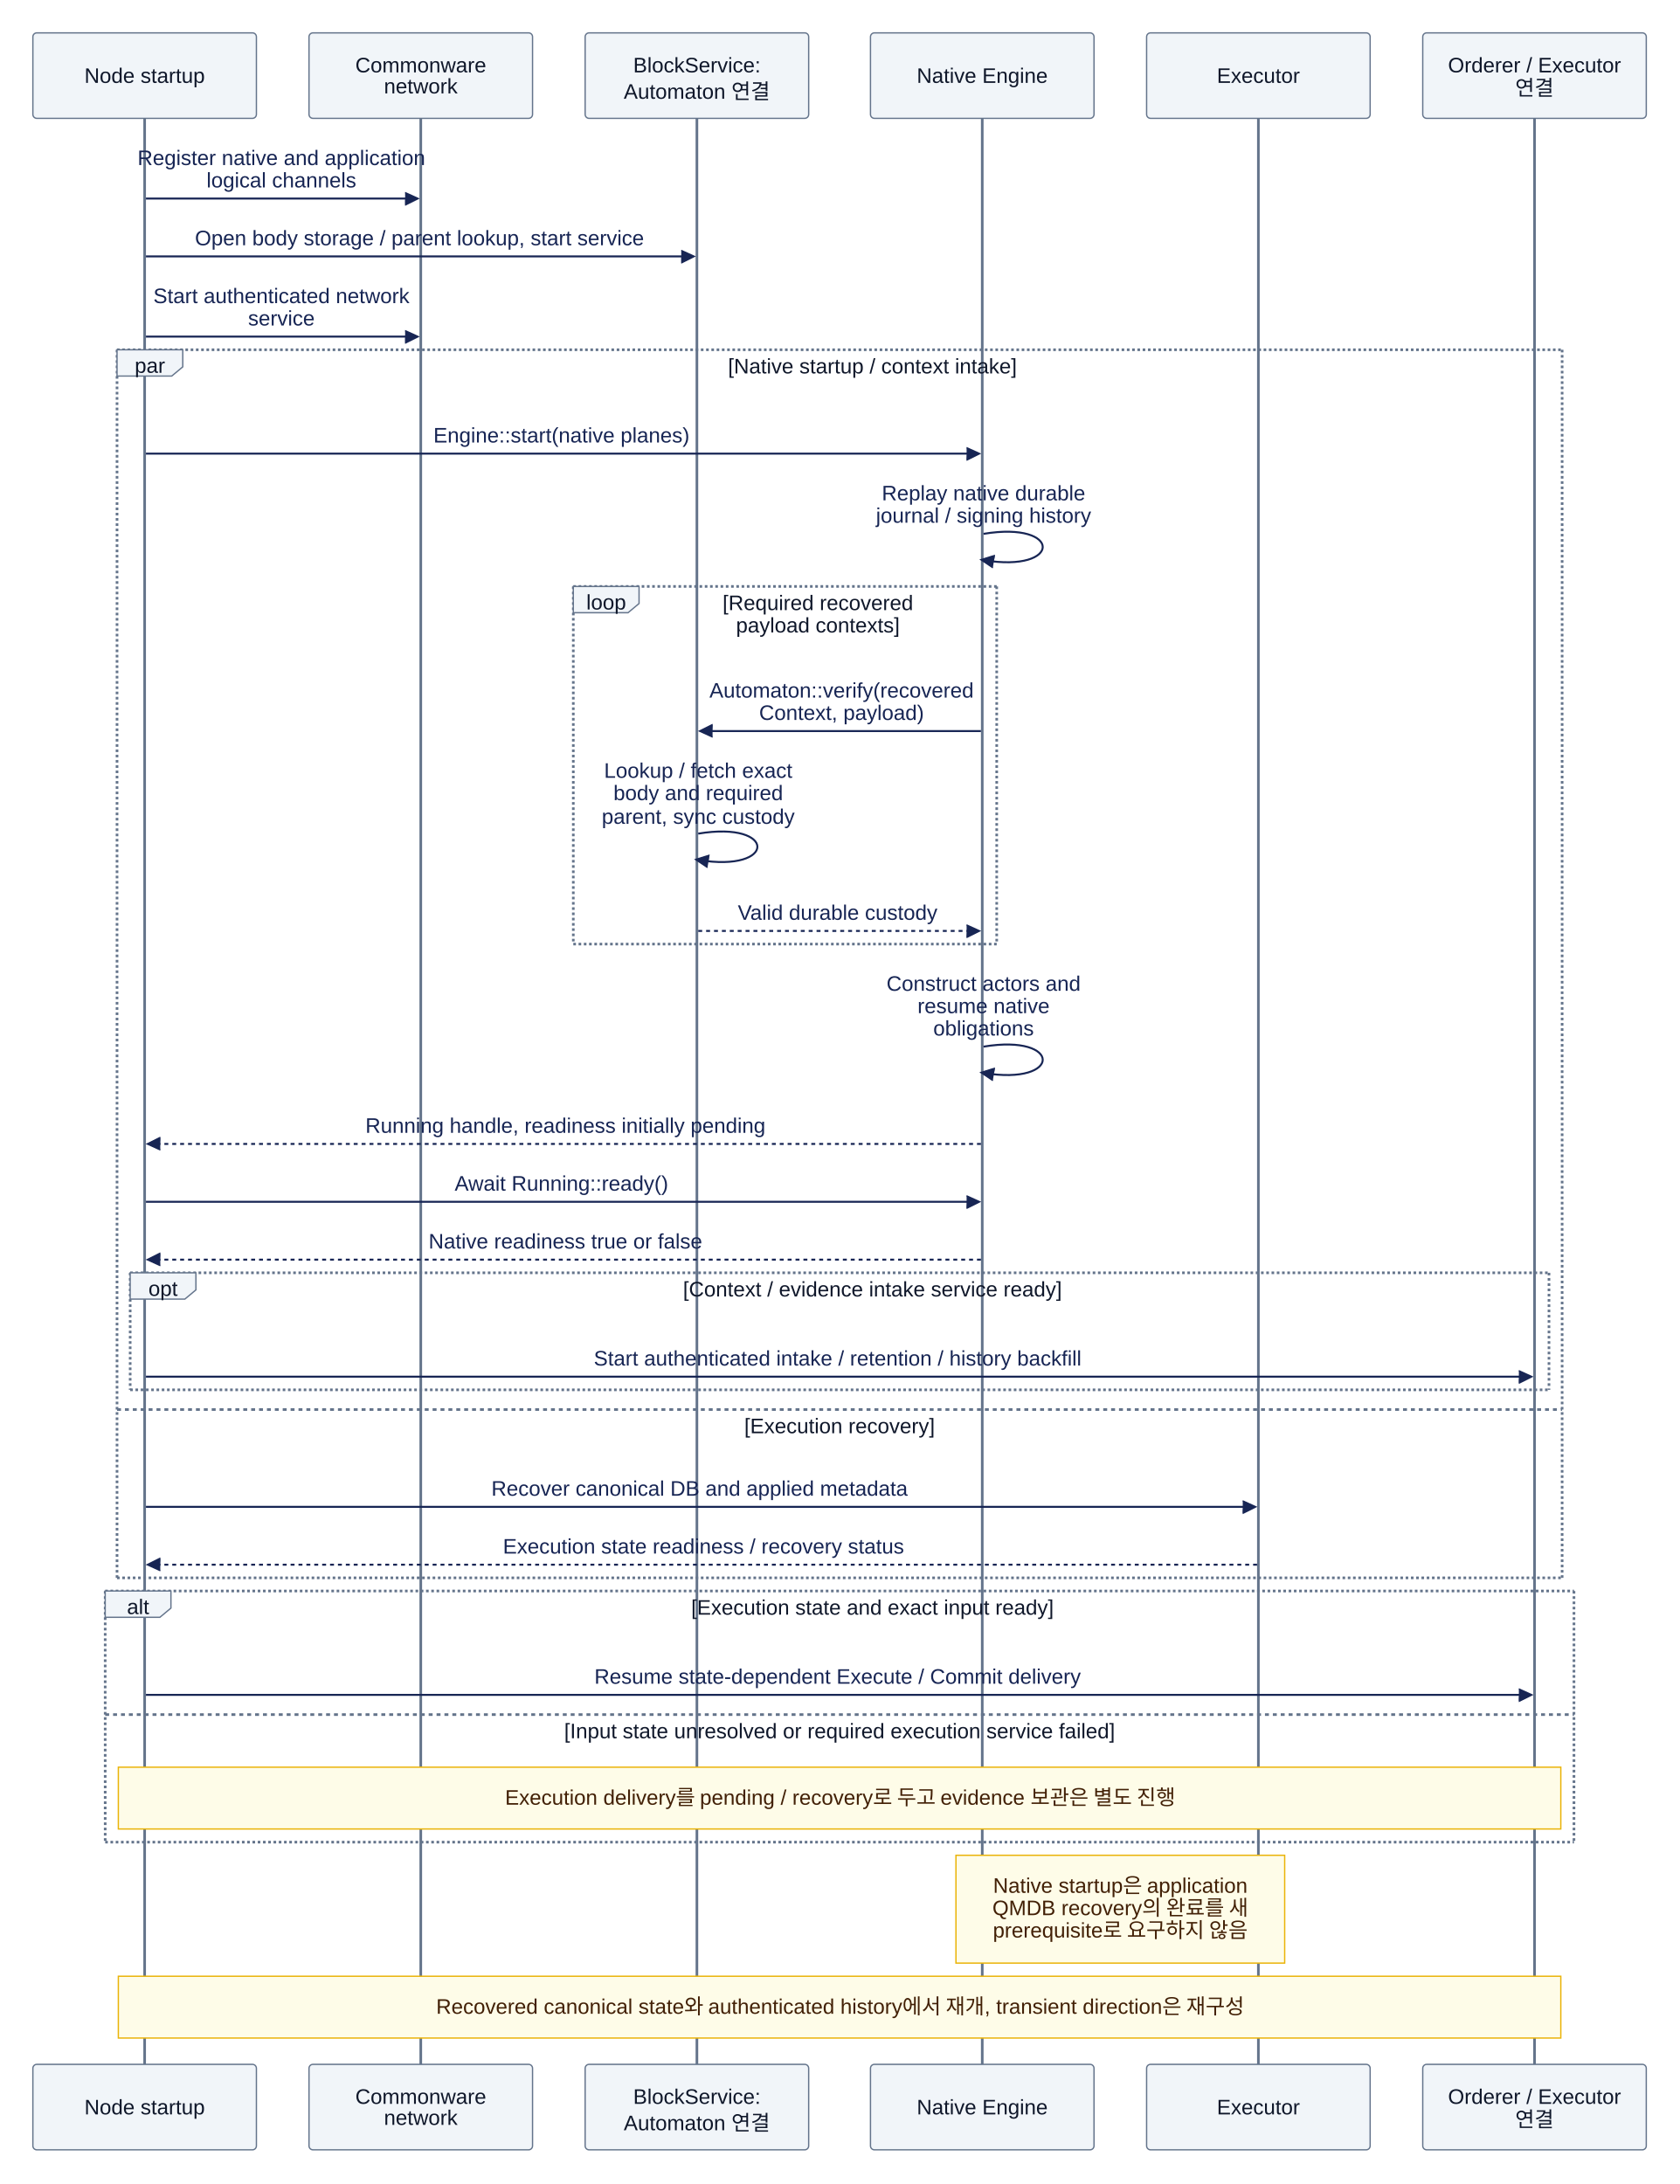
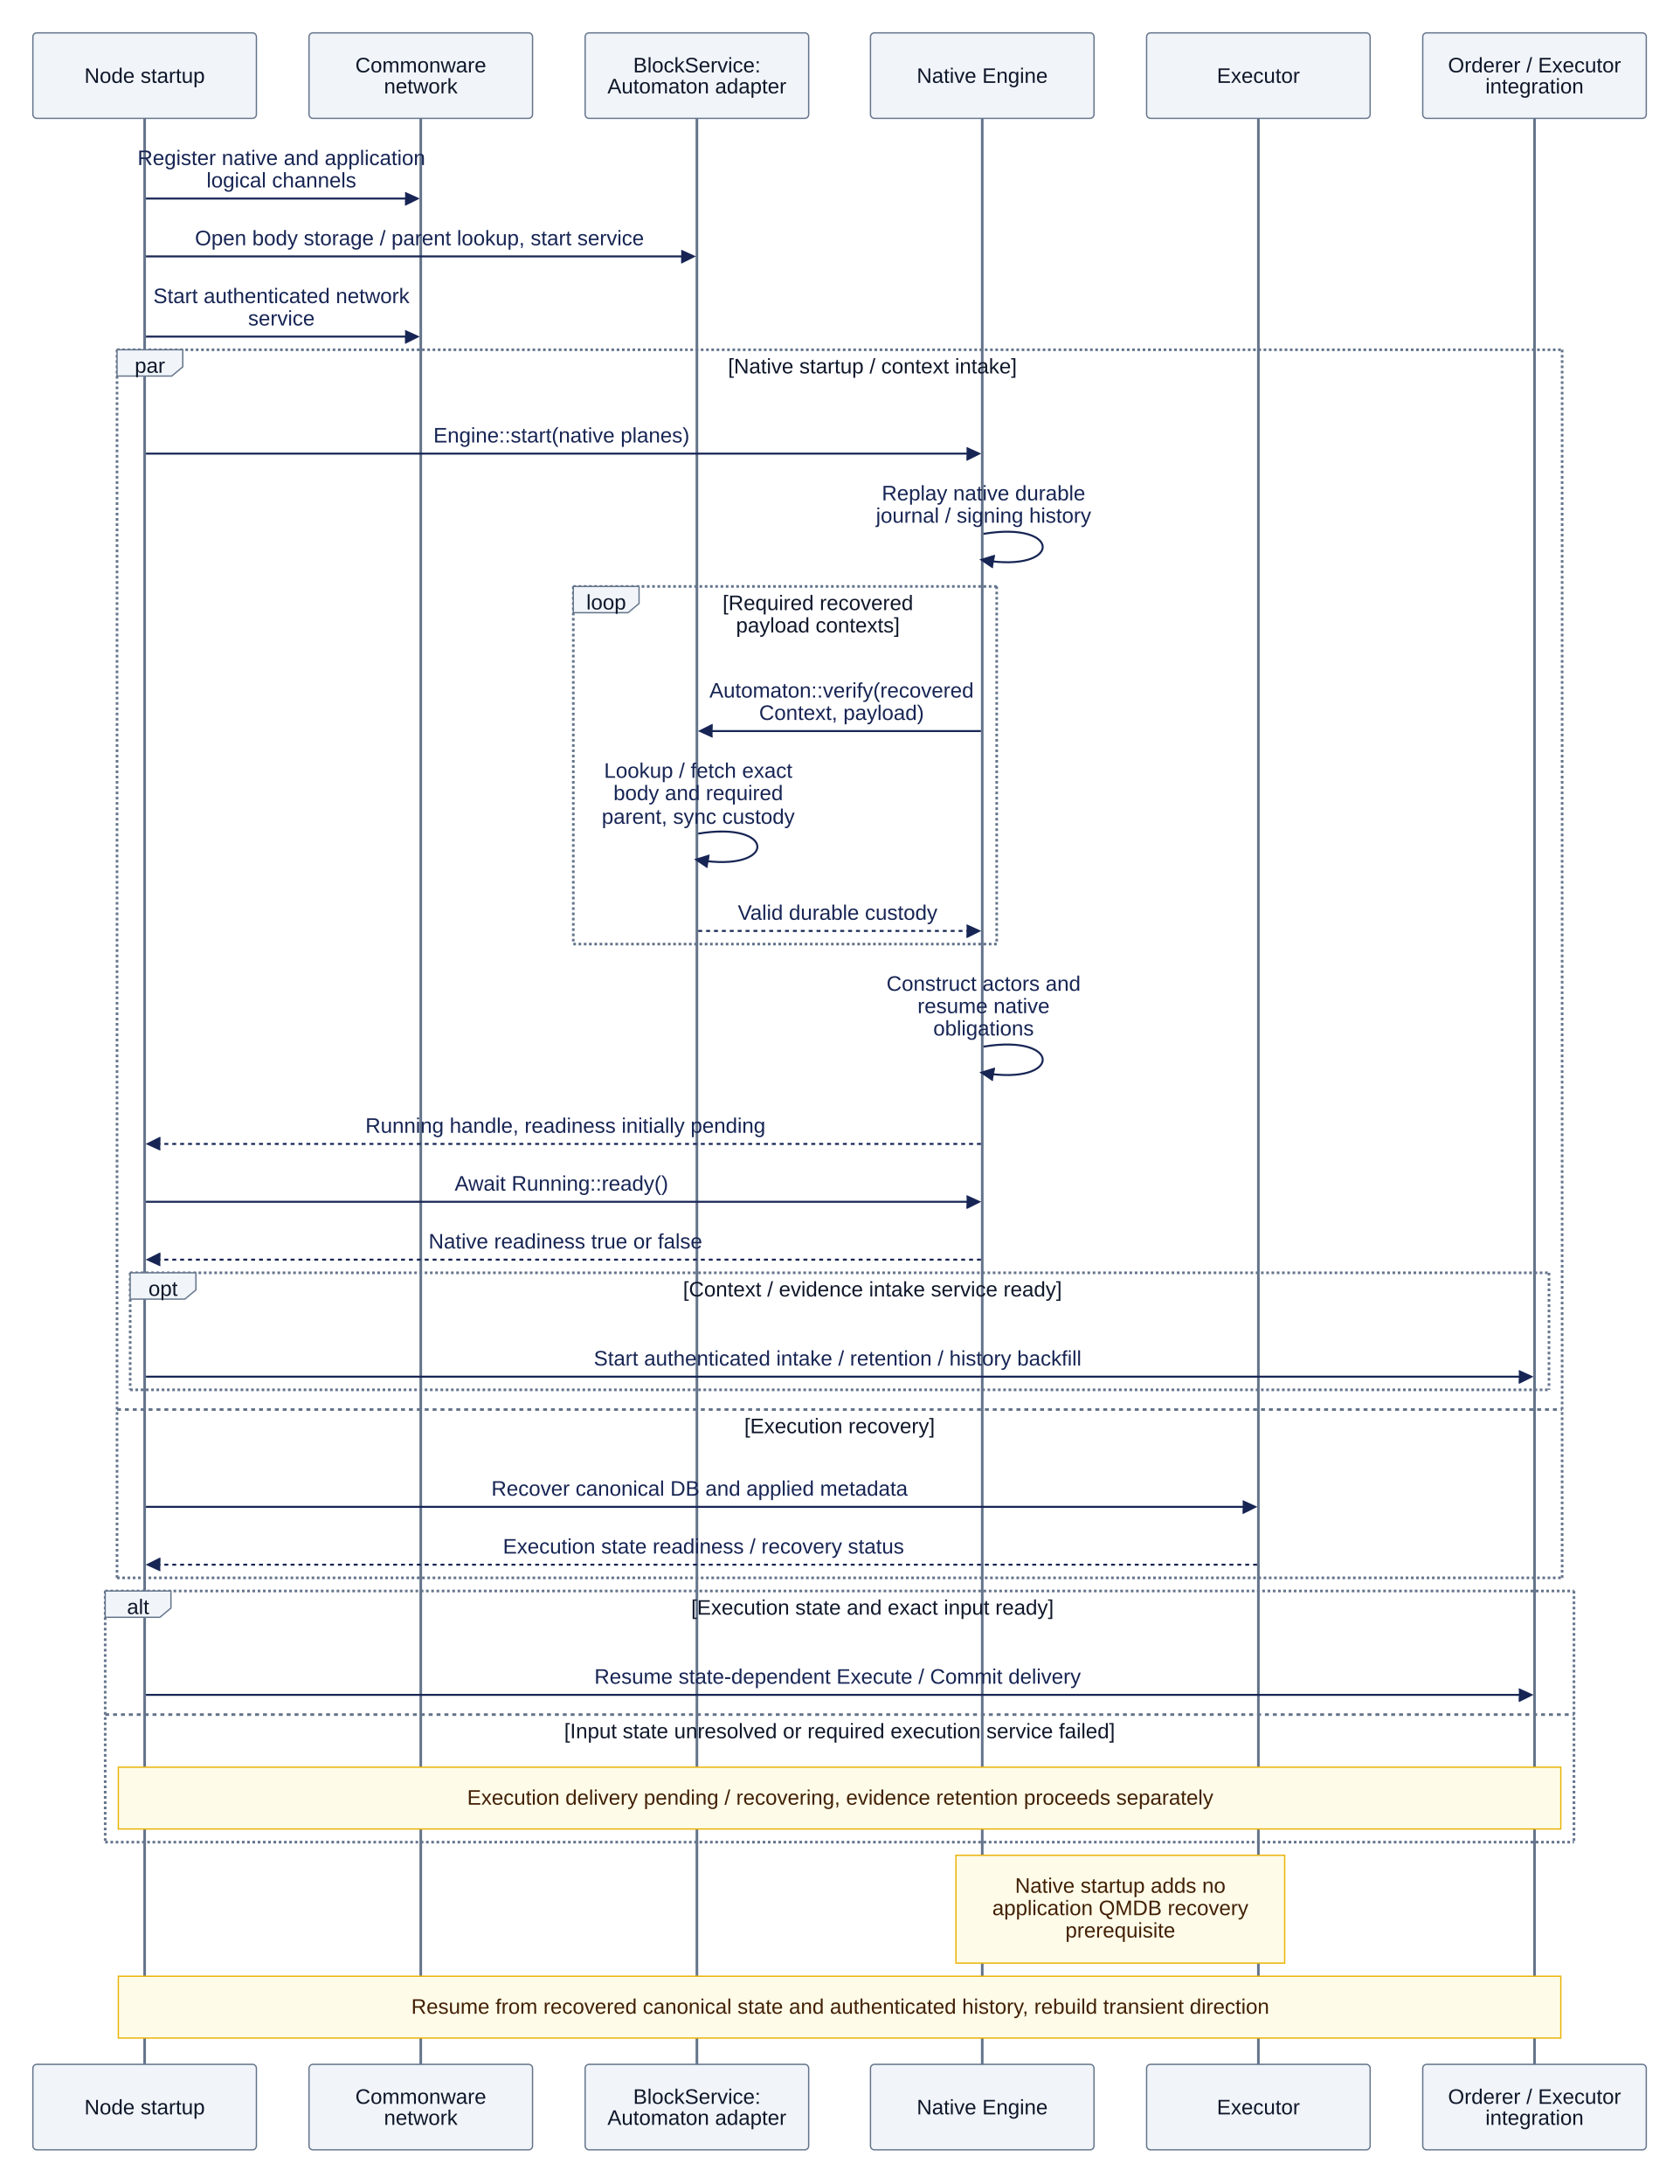
<svg xmlns="http://www.w3.org/2000/svg" id="diagram-13" width="1277" height="1661" viewBox="-25 -25 1277 1661" role="graphics-document document" aria-roledescription="sequence">
  <g>
    <rect x="1057" y="1545" fill="#eaeaea" stroke="#666" width="170" height="65" name="B" rx="3" ry="3" class="actor actor-bottom" />
    <text x="1142" y="1577.5" dominant-baseline="central" alignment-baseline="central" class="actor actor-box" style="text-anchor: middle; font-size: 16px; font-weight: 400; font-family: Arial, &quot;Apple SD Gothic Neo&quot;, sans-serif;">
      <tspan x="1142" dy="-8">Orderer / Executor</tspan>
    </text>
    <text x="1142" y="1577.5" dominant-baseline="central" alignment-baseline="central" class="actor actor-box" style="text-anchor: middle; font-size: 16px; font-weight: 400; font-family: Arial, &quot;Apple SD Gothic Neo&quot;, sans-serif;">
-       <tspan x="1142" dy="8">연결</tspan>
+       <tspan x="1142" dy="8">integration</tspan>
    </text>
  </g>
  <g>
    <rect x="847" y="1545" fill="#eaeaea" stroke="#666" width="170" height="65" name="E" rx="3" ry="3" class="actor actor-bottom" />
    <text x="932" y="1577.5" dominant-baseline="central" alignment-baseline="central" class="actor actor-box" style="text-anchor: middle; font-size: 16px; font-weight: 400; font-family: Arial, &quot;Apple SD Gothic Neo&quot;, sans-serif;">
      <tspan x="932" dy="0">Executor</tspan>
    </text>
  </g>
  <g>
    <rect x="637" y="1545" fill="#eaeaea" stroke="#666" width="170" height="65" name="N" rx="3" ry="3" class="actor actor-bottom" />
    <text x="722" y="1577.5" dominant-baseline="central" alignment-baseline="central" class="actor actor-box" style="text-anchor: middle; font-size: 16px; font-weight: 400; font-family: Arial, &quot;Apple SD Gothic Neo&quot;, sans-serif;">
      <tspan x="722" dy="0">Native Engine</tspan>
    </text>
  </g>
  <g>
    <rect x="420" y="1545" fill="#eaeaea" stroke="#666" width="170" height="65" name="A" rx="3" ry="3" class="actor actor-bottom" />
    <text x="505" y="1577.5" dominant-baseline="central" alignment-baseline="central" class="actor actor-box" style="text-anchor: middle; font-size: 16px; font-weight: 400; font-family: Arial, &quot;Apple SD Gothic Neo&quot;, sans-serif;">
      <tspan x="505" dy="-8">BlockService:</tspan>
    </text>
    <text x="505" y="1577.5" dominant-baseline="central" alignment-baseline="central" class="actor actor-box" style="text-anchor: middle; font-size: 16px; font-weight: 400; font-family: Arial, &quot;Apple SD Gothic Neo&quot;, sans-serif;">
-       <tspan x="505" dy="8">Automaton 연결</tspan>
+       <tspan x="505" dy="8">Automaton adapter</tspan>
    </text>
  </g>
  <g>
    <rect x="210" y="1545" fill="#eaeaea" stroke="#666" width="170" height="65" name="W" rx="3" ry="3" class="actor actor-bottom" />
    <text x="295" y="1577.5" dominant-baseline="central" alignment-baseline="central" class="actor actor-box" style="text-anchor: middle; font-size: 16px; font-weight: 400; font-family: Arial, &quot;Apple SD Gothic Neo&quot;, sans-serif;">
      <tspan x="295" dy="-8">Commonware</tspan>
    </text>
    <text x="295" y="1577.5" dominant-baseline="central" alignment-baseline="central" class="actor actor-box" style="text-anchor: middle; font-size: 16px; font-weight: 400; font-family: Arial, &quot;Apple SD Gothic Neo&quot;, sans-serif;">
      <tspan x="295" dy="8">network</tspan>
    </text>
  </g>
  <g>
    <rect x="0" y="1545" fill="#eaeaea" stroke="#666" width="170" height="65" name="S" rx="3" ry="3" class="actor actor-bottom" />
    <text x="85" y="1577.5" dominant-baseline="central" alignment-baseline="central" class="actor actor-box" style="text-anchor: middle; font-size: 16px; font-weight: 400; font-family: Arial, &quot;Apple SD Gothic Neo&quot;, sans-serif;">
      <tspan x="85" dy="0">Node startup</tspan>
    </text>
  </g>
  <g>
    <line id="actor57" x1="1142" y1="65" x2="1142" y2="1545" class="actor-line 200" stroke-width="0.5px" stroke="#999" name="B" />
    <g id="root-57">
      <rect x="1057" y="0" fill="#eaeaea" stroke="#666" width="170" height="65" name="B" rx="3" ry="3" class="actor actor-top" />
      <text x="1142" y="32.5" dominant-baseline="central" alignment-baseline="central" class="actor actor-box" style="text-anchor: middle; font-size: 16px; font-weight: 400; font-family: Arial, &quot;Apple SD Gothic Neo&quot;, sans-serif;">
        <tspan x="1142" dy="-8">Orderer / Executor</tspan>
      </text>
      <text x="1142" y="32.5" dominant-baseline="central" alignment-baseline="central" class="actor actor-box" style="text-anchor: middle; font-size: 16px; font-weight: 400; font-family: Arial, &quot;Apple SD Gothic Neo&quot;, sans-serif;">
-         <tspan x="1142" dy="8">연결</tspan>
+         <tspan x="1142" dy="8">integration</tspan>
      </text>
    </g>
  </g>
  <g>
    <line id="actor56" x1="932" y1="65" x2="932" y2="1545" class="actor-line 200" stroke-width="0.5px" stroke="#999" name="E" />
    <g id="root-56">
      <rect x="847" y="0" fill="#eaeaea" stroke="#666" width="170" height="65" name="E" rx="3" ry="3" class="actor actor-top" />
      <text x="932" y="32.5" dominant-baseline="central" alignment-baseline="central" class="actor actor-box" style="text-anchor: middle; font-size: 16px; font-weight: 400; font-family: Arial, &quot;Apple SD Gothic Neo&quot;, sans-serif;">
        <tspan x="932" dy="0">Executor</tspan>
      </text>
    </g>
  </g>
  <g>
    <line id="actor55" x1="722" y1="65" x2="722" y2="1545" class="actor-line 200" stroke-width="0.5px" stroke="#999" name="N" />
    <g id="root-55">
      <rect x="637" y="0" fill="#eaeaea" stroke="#666" width="170" height="65" name="N" rx="3" ry="3" class="actor actor-top" />
      <text x="722" y="32.5" dominant-baseline="central" alignment-baseline="central" class="actor actor-box" style="text-anchor: middle; font-size: 16px; font-weight: 400; font-family: Arial, &quot;Apple SD Gothic Neo&quot;, sans-serif;">
        <tspan x="722" dy="0">Native Engine</tspan>
      </text>
    </g>
  </g>
  <g>
    <line id="actor54" x1="505" y1="65" x2="505" y2="1545" class="actor-line 200" stroke-width="0.5px" stroke="#999" name="A" />
    <g id="root-54">
      <rect x="420" y="0" fill="#eaeaea" stroke="#666" width="170" height="65" name="A" rx="3" ry="3" class="actor actor-top" />
      <text x="505" y="32.5" dominant-baseline="central" alignment-baseline="central" class="actor actor-box" style="text-anchor: middle; font-size: 16px; font-weight: 400; font-family: Arial, &quot;Apple SD Gothic Neo&quot;, sans-serif;">
        <tspan x="505" dy="-8">BlockService:</tspan>
      </text>
      <text x="505" y="32.5" dominant-baseline="central" alignment-baseline="central" class="actor actor-box" style="text-anchor: middle; font-size: 16px; font-weight: 400; font-family: Arial, &quot;Apple SD Gothic Neo&quot;, sans-serif;">
-         <tspan x="505" dy="8">Automaton 연결</tspan>
+         <tspan x="505" dy="8">Automaton adapter</tspan>
      </text>
    </g>
  </g>
  <g>
    <line id="actor53" x1="295" y1="65" x2="295" y2="1545" class="actor-line 200" stroke-width="0.5px" stroke="#999" name="W" />
    <g id="root-53">
      <rect x="210" y="0" fill="#eaeaea" stroke="#666" width="170" height="65" name="W" rx="3" ry="3" class="actor actor-top" />
      <text x="295" y="32.5" dominant-baseline="central" alignment-baseline="central" class="actor actor-box" style="text-anchor: middle; font-size: 16px; font-weight: 400; font-family: Arial, &quot;Apple SD Gothic Neo&quot;, sans-serif;">
        <tspan x="295" dy="-8">Commonware</tspan>
      </text>
      <text x="295" y="32.5" dominant-baseline="central" alignment-baseline="central" class="actor actor-box" style="text-anchor: middle; font-size: 16px; font-weight: 400; font-family: Arial, &quot;Apple SD Gothic Neo&quot;, sans-serif;">
        <tspan x="295" dy="8">network</tspan>
      </text>
    </g>
  </g>
  <g>
    <line id="actor52" x1="85" y1="65" x2="85" y2="1545" class="actor-line 200" stroke-width="0.5px" stroke="#999" name="S" />
    <g id="root-52">
      <rect x="0" y="0" fill="#eaeaea" stroke="#666" width="170" height="65" name="S" rx="3" ry="3" class="actor actor-top" />
      <text x="85" y="32.5" dominant-baseline="central" alignment-baseline="central" class="actor actor-box" style="text-anchor: middle; font-size: 16px; font-weight: 400; font-family: Arial, &quot;Apple SD Gothic Neo&quot;, sans-serif;">
        <tspan x="85" dy="0">Node startup</tspan>
      </text>
    </g>
  </g>
  <style>#diagram-13{font-family:Arial,Apple SD Gothic Neo,sans-serif;font-size:16px;fill:#172554;}@keyframes edge-animation-frame{from{stroke-dashoffset:0;}}@keyframes dash{to{stroke-dashoffset:0;}}#diagram-13 .edge-animation-slow{stroke-dasharray:9,5!important;stroke-dashoffset:900;animation:dash 50s linear infinite;stroke-linecap:round;}#diagram-13 .edge-animation-fast{stroke-dasharray:9,5!important;stroke-dashoffset:900;animation:dash 20s linear infinite;stroke-linecap:round;}#diagram-13 .error-icon{fill:hsl(45.882, 100%, 100%);}#diagram-13 .error-text{fill:#000000;stroke:#000000;}#diagram-13 .edge-thickness-normal{stroke-width:1px;}#diagram-13 .edge-thickness-thick{stroke-width:3.5px;}#diagram-13 .edge-pattern-solid{stroke-dasharray:0;}#diagram-13 .edge-thickness-invisible{stroke-width:0;fill:none;}#diagram-13 .edge-pattern-dashed{stroke-dasharray:3;}#diagram-13 .edge-pattern-dotted{stroke-dasharray:2;}#diagram-13 .marker{fill:#475569;stroke:#475569;}#diagram-13 .marker.cross{stroke:#475569;}#diagram-13 svg{font-family:Arial,Apple SD Gothic Neo,sans-serif;font-size:16px;}#diagram-13 p{margin:0;}#diagram-13 .actor{stroke:#64748b;fill:#f1f5f9;}#diagram-13 text.actor&gt;tspan{fill:#0f172a;stroke:none;}#diagram-13 .actor-line{stroke:#64748b;}#diagram-13 .innerArc{stroke-width:1.5;stroke-dasharray:none;}#diagram-13 .messageLine0{stroke-width:1.5;stroke-dasharray:none;stroke:#172554;}#diagram-13 .messageLine1{stroke-width:1.5;stroke-dasharray:2,2;stroke:#172554;}#diagram-13 #arrowhead path{fill:#172554;stroke:#172554;}#diagram-13 .sequenceNumber{fill:#b8aa96;}#diagram-13 #sequencenumber{fill:#172554;}#diagram-13 #crosshead path{fill:#172554;stroke:#172554;}#diagram-13 .messageText{fill:#172554;stroke:none;}#diagram-13 .labelBox{stroke:#64748b;fill:#f1f5f9;}#diagram-13 .labelText,#diagram-13 .labelText&gt;tspan{fill:#0f172a;stroke:none;}#diagram-13 .loopText,#diagram-13 .loopText&gt;tspan{fill:#0f172a;stroke:none;}#diagram-13 .loopLine{stroke-width:2px;stroke-dasharray:2,2;stroke:#64748b;fill:#64748b;}#diagram-13 .note{stroke:#eab308;fill:#fefce8;}#diagram-13 .noteText,#diagram-13 .noteText&gt;tspan{fill:#422006;stroke:none;}#diagram-13 .activation0{fill:hsl(105.882, 100%, 96.667%);stroke:hsl(105.882, 100%, 86.667%);}#diagram-13 .activation1{fill:hsl(105.882, 100%, 96.667%);stroke:hsl(105.882, 100%, 86.667%);}#diagram-13 .activation2{fill:hsl(105.882, 100%, 96.667%);stroke:hsl(105.882, 100%, 86.667%);}#diagram-13 .actorPopupMenu{position:absolute;}#diagram-13 .actorPopupMenuPanel{position:absolute;fill:#f1f5f9;box-shadow:0px 8px 16px 0px rgba(0,0,0,0.2);filter:drop-shadow(3px 5px 2px rgb(0 0 0 / 0.4));}#diagram-13 .actor-man line{stroke:#64748b;fill:#f1f5f9;}#diagram-13 .actor-man circle,#diagram-13 line{stroke:#64748b;fill:#f1f5f9;stroke-width:2px;}#diagram-13 :root{--mermaid-font-family:Arial,Apple SD Gothic Neo,sans-serif;}</style>
  <g />
  <defs>
    <symbol id="computer" width="24" height="24">
      <path transform="scale(.5)" d="M2 2v13h20v-13h-20zm18 11h-16v-9h16v9zm-10.228 6l.466-1h3.524l.467 1h-4.457zm14.228 3h-24l2-6h2.104l-1.33 4h18.45l-1.297-4h2.073l2 6zm-5-10h-14v-7h14v7z" />
    </symbol>
  </defs>
  <defs>
    <symbol id="database" fill-rule="evenodd" clip-rule="evenodd">
      <path transform="scale(.5)" d="M12.258.001l.256.004.255.005.253.008.251.01.249.012.247.015.246.016.242.019.241.02.239.023.236.024.233.027.231.028.229.031.225.032.223.034.22.036.217.038.214.04.211.041.208.043.205.045.201.046.198.048.194.05.191.051.187.053.183.054.18.056.175.057.172.059.168.06.163.061.16.063.155.064.15.066.074.033.073.033.071.034.07.034.069.035.068.035.067.035.066.035.064.036.064.036.062.036.06.036.06.037.058.037.058.037.055.038.055.038.053.038.052.038.051.039.05.039.048.039.047.039.045.04.044.04.043.04.041.04.04.041.039.041.037.041.036.041.034.041.033.042.032.042.03.042.029.042.027.042.026.043.024.043.023.043.021.043.02.043.018.044.017.043.015.044.013.044.012.044.011.045.009.044.007.045.006.045.004.045.002.045.001.045v17l-.001.045-.002.045-.004.045-.006.045-.007.045-.009.044-.011.045-.012.044-.013.044-.015.044-.017.043-.018.044-.02.043-.021.043-.023.043-.024.043-.026.043-.027.042-.029.042-.03.042-.032.042-.033.042-.034.041-.036.041-.037.041-.039.041-.04.041-.041.04-.043.04-.044.04-.045.04-.047.039-.048.039-.05.039-.051.039-.052.038-.053.038-.055.038-.055.038-.058.037-.058.037-.06.037-.06.036-.062.036-.064.036-.064.036-.066.035-.067.035-.068.035-.069.035-.07.034-.071.034-.073.033-.074.033-.15.066-.155.064-.16.063-.163.061-.168.06-.172.059-.175.057-.18.056-.183.054-.187.053-.191.051-.194.05-.198.048-.201.046-.205.045-.208.043-.211.041-.214.04-.217.038-.22.036-.223.034-.225.032-.229.031-.231.028-.233.027-.236.024-.239.023-.241.02-.242.019-.246.016-.247.015-.249.012-.251.01-.253.008-.255.005-.256.004-.258.001-.258-.001-.256-.004-.255-.005-.253-.008-.251-.01-.249-.012-.247-.015-.245-.016-.243-.019-.241-.02-.238-.023-.236-.024-.234-.027-.231-.028-.228-.031-.226-.032-.223-.034-.22-.036-.217-.038-.214-.04-.211-.041-.208-.043-.204-.045-.201-.046-.198-.048-.195-.05-.19-.051-.187-.053-.184-.054-.179-.056-.176-.057-.172-.059-.167-.06-.164-.061-.159-.063-.155-.064-.151-.066-.074-.033-.072-.033-.072-.034-.07-.034-.069-.035-.068-.035-.067-.035-.066-.035-.064-.036-.063-.036-.062-.036-.061-.036-.06-.037-.058-.037-.057-.037-.056-.038-.055-.038-.053-.038-.052-.038-.051-.039-.049-.039-.049-.039-.046-.039-.046-.04-.044-.04-.043-.04-.041-.04-.04-.041-.039-.041-.037-.041-.036-.041-.034-.041-.033-.042-.032-.042-.03-.042-.029-.042-.027-.042-.026-.043-.024-.043-.023-.043-.021-.043-.02-.043-.018-.044-.017-.043-.015-.044-.013-.044-.012-.044-.011-.045-.009-.044-.007-.045-.006-.045-.004-.045-.002-.045-.001-.045v-17l.001-.045.002-.045.004-.045.006-.045.007-.045.009-.044.011-.045.012-.044.013-.044.015-.044.017-.043.018-.044.02-.043.021-.043.023-.043.024-.043.026-.043.027-.042.029-.042.03-.042.032-.042.033-.042.034-.041.036-.041.037-.041.039-.041.04-.041.041-.04.043-.04.044-.04.046-.04.046-.039.049-.039.049-.039.051-.039.052-.038.053-.038.055-.038.056-.038.057-.037.058-.037.06-.037.061-.036.062-.036.063-.036.064-.036.066-.035.067-.035.068-.035.069-.035.07-.034.072-.034.072-.033.074-.033.151-.066.155-.064.159-.063.164-.061.167-.06.172-.059.176-.057.179-.056.184-.054.187-.053.19-.051.195-.05.198-.048.201-.046.204-.045.208-.043.211-.041.214-.04.217-.038.22-.036.223-.034.226-.032.228-.031.231-.028.234-.027.236-.024.238-.023.241-.02.243-.019.245-.016.247-.015.249-.012.251-.01.253-.008.255-.005.256-.004.258-.001.258.001zm-9.258 20.499v.01l.001.021.003.021.004.022.005.021.006.022.007.022.009.023.01.022.011.023.012.023.013.023.015.023.016.024.017.023.018.024.019.024.021.024.022.025.023.024.024.025.052.049.056.05.061.051.066.051.07.051.075.051.079.052.084.052.088.052.092.052.097.052.102.051.105.052.11.052.114.051.119.051.123.051.127.05.131.05.135.05.139.048.144.049.147.047.152.047.155.047.16.045.163.045.167.043.171.043.176.041.178.041.183.039.187.039.19.037.194.035.197.035.202.033.204.031.209.03.212.029.216.027.219.025.222.024.226.021.23.02.233.018.236.016.24.015.243.012.246.01.249.008.253.005.256.004.259.001.26-.001.257-.004.254-.005.25-.008.247-.011.244-.012.241-.014.237-.016.233-.018.231-.021.226-.021.224-.024.22-.026.216-.027.212-.028.21-.031.205-.031.202-.034.198-.034.194-.036.191-.037.187-.039.183-.04.179-.04.175-.042.172-.043.168-.044.163-.045.16-.046.155-.046.152-.047.148-.048.143-.049.139-.049.136-.05.131-.05.126-.05.123-.051.118-.052.114-.051.11-.052.106-.052.101-.052.096-.052.092-.052.088-.053.083-.051.079-.052.074-.052.07-.051.065-.051.06-.051.056-.05.051-.05.023-.024.023-.025.021-.024.02-.024.019-.024.018-.024.017-.024.015-.023.014-.024.013-.023.012-.023.01-.023.01-.022.008-.022.006-.022.006-.022.004-.022.004-.021.001-.021.001-.021v-4.127l-.077.055-.08.053-.083.054-.085.053-.087.052-.09.052-.093.051-.095.05-.097.05-.1.049-.102.049-.105.048-.106.047-.109.047-.111.046-.114.045-.115.045-.118.044-.12.043-.122.042-.124.042-.126.041-.128.04-.13.04-.132.038-.134.038-.135.037-.138.037-.139.035-.142.035-.143.034-.144.033-.147.032-.148.031-.15.03-.151.03-.153.029-.154.027-.156.027-.158.026-.159.025-.161.024-.162.023-.163.022-.165.021-.166.02-.167.019-.169.018-.169.017-.171.016-.173.015-.173.014-.175.013-.175.012-.177.011-.178.01-.179.008-.179.008-.181.006-.182.005-.182.004-.184.003-.184.002h-.37l-.184-.002-.184-.003-.182-.004-.182-.005-.181-.006-.179-.008-.179-.008-.178-.01-.176-.011-.176-.012-.175-.013-.173-.014-.172-.015-.171-.016-.17-.017-.169-.018-.167-.019-.166-.02-.165-.021-.163-.022-.162-.023-.161-.024-.159-.025-.157-.026-.156-.027-.155-.027-.153-.029-.151-.03-.15-.03-.148-.031-.146-.032-.145-.033-.143-.034-.141-.035-.14-.035-.137-.037-.136-.037-.134-.038-.132-.038-.13-.04-.128-.04-.126-.041-.124-.042-.122-.042-.12-.044-.117-.043-.116-.045-.113-.045-.112-.046-.109-.047-.106-.047-.105-.048-.102-.049-.1-.049-.097-.05-.095-.05-.093-.052-.09-.051-.087-.052-.085-.053-.083-.054-.08-.054-.077-.054v4.127zm0-5.654v.011l.001.021.003.021.004.021.005.022.006.022.007.022.009.022.01.022.011.023.012.023.013.023.015.024.016.023.017.024.018.024.019.024.021.024.022.024.023.025.024.024.052.05.056.05.061.05.066.051.07.051.075.052.079.051.084.052.088.052.092.052.097.052.102.052.105.052.11.051.114.051.119.052.123.05.127.051.131.05.135.049.139.049.144.048.147.048.152.047.155.046.16.045.163.045.167.044.171.042.176.042.178.04.183.04.187.038.19.037.194.036.197.034.202.033.204.032.209.03.212.028.216.027.219.025.222.024.226.022.23.02.233.018.236.016.24.014.243.012.246.01.249.008.253.006.256.003.259.001.26-.001.257-.003.254-.006.25-.008.247-.01.244-.012.241-.015.237-.016.233-.018.231-.02.226-.022.224-.024.22-.025.216-.027.212-.029.21-.03.205-.032.202-.033.198-.035.194-.036.191-.037.187-.039.183-.039.179-.041.175-.042.172-.043.168-.044.163-.045.16-.045.155-.047.152-.047.148-.048.143-.048.139-.05.136-.049.131-.05.126-.051.123-.051.118-.051.114-.052.11-.052.106-.052.101-.052.096-.052.092-.052.088-.052.083-.052.079-.052.074-.051.07-.052.065-.051.06-.05.056-.051.051-.049.023-.025.023-.024.021-.025.02-.024.019-.024.018-.024.017-.024.015-.023.014-.023.013-.024.012-.022.01-.023.01-.023.008-.022.006-.022.006-.022.004-.021.004-.022.001-.021.001-.021v-4.139l-.077.054-.08.054-.083.054-.085.052-.087.053-.09.051-.093.051-.095.051-.097.05-.1.049-.102.049-.105.048-.106.047-.109.047-.111.046-.114.045-.115.044-.118.044-.12.044-.122.042-.124.042-.126.041-.128.04-.13.039-.132.039-.134.038-.135.037-.138.036-.139.036-.142.035-.143.033-.144.033-.147.033-.148.031-.15.03-.151.03-.153.028-.154.028-.156.027-.158.026-.159.025-.161.024-.162.023-.163.022-.165.021-.166.02-.167.019-.169.018-.169.017-.171.016-.173.015-.173.014-.175.013-.175.012-.177.011-.178.009-.179.009-.179.007-.181.007-.182.005-.182.004-.184.003-.184.002h-.37l-.184-.002-.184-.003-.182-.004-.182-.005-.181-.007-.179-.007-.179-.009-.178-.009-.176-.011-.176-.012-.175-.013-.173-.014-.172-.015-.171-.016-.17-.017-.169-.018-.167-.019-.166-.02-.165-.021-.163-.022-.162-.023-.161-.024-.159-.025-.157-.026-.156-.027-.155-.028-.153-.028-.151-.03-.15-.03-.148-.031-.146-.033-.145-.033-.143-.033-.141-.035-.14-.036-.137-.036-.136-.037-.134-.038-.132-.039-.13-.039-.128-.04-.126-.041-.124-.042-.122-.043-.12-.043-.117-.044-.116-.044-.113-.046-.112-.046-.109-.046-.106-.047-.105-.048-.102-.049-.1-.049-.097-.05-.095-.051-.093-.051-.09-.051-.087-.053-.085-.052-.083-.054-.08-.054-.077-.054v4.139zm0-5.666v.011l.001.02.003.022.004.021.005.022.006.021.007.022.009.023.01.022.011.023.012.023.013.023.015.023.016.024.017.024.018.023.019.024.021.025.022.024.023.024.024.025.052.05.056.05.061.05.066.051.07.051.075.052.079.051.084.052.088.052.092.052.097.052.102.052.105.051.11.052.114.051.119.051.123.051.127.05.131.05.135.05.139.049.144.048.147.048.152.047.155.046.16.045.163.045.167.043.171.043.176.042.178.04.183.04.187.038.19.037.194.036.197.034.202.033.204.032.209.03.212.028.216.027.219.025.222.024.226.021.23.02.233.018.236.017.24.014.243.012.246.01.249.008.253.006.256.003.259.001.26-.001.257-.003.254-.006.25-.008.247-.01.244-.013.241-.014.237-.016.233-.018.231-.02.226-.022.224-.024.22-.025.216-.027.212-.029.21-.03.205-.032.202-.033.198-.035.194-.036.191-.037.187-.039.183-.039.179-.041.175-.042.172-.043.168-.044.163-.045.16-.045.155-.047.152-.047.148-.048.143-.049.139-.049.136-.049.131-.051.126-.05.123-.051.118-.052.114-.051.11-.052.106-.052.101-.052.096-.052.092-.052.088-.052.083-.052.079-.052.074-.052.07-.051.065-.051.06-.051.056-.05.051-.049.023-.025.023-.025.021-.024.02-.024.019-.024.018-.024.017-.024.015-.023.014-.024.013-.023.012-.023.01-.022.01-.023.008-.022.006-.022.006-.022.004-.022.004-.021.001-.021.001-.021v-4.153l-.077.054-.08.054-.083.053-.085.053-.087.053-.09.051-.093.051-.095.051-.097.05-.1.049-.102.048-.105.048-.106.048-.109.046-.111.046-.114.046-.115.044-.118.044-.12.043-.122.043-.124.042-.126.041-.128.04-.13.039-.132.039-.134.038-.135.037-.138.036-.139.036-.142.034-.143.034-.144.033-.147.032-.148.032-.15.03-.151.03-.153.028-.154.028-.156.027-.158.026-.159.024-.161.024-.162.023-.163.023-.165.021-.166.02-.167.019-.169.018-.169.017-.171.016-.173.015-.173.014-.175.013-.175.012-.177.01-.178.01-.179.009-.179.007-.181.006-.182.006-.182.004-.184.003-.184.001-.185.001-.185-.001-.184-.001-.184-.003-.182-.004-.182-.006-.181-.006-.179-.007-.179-.009-.178-.01-.176-.01-.176-.012-.175-.013-.173-.014-.172-.015-.171-.016-.17-.017-.169-.018-.167-.019-.166-.02-.165-.021-.163-.023-.162-.023-.161-.024-.159-.024-.157-.026-.156-.027-.155-.028-.153-.028-.151-.03-.15-.03-.148-.032-.146-.032-.145-.033-.143-.034-.141-.034-.14-.036-.137-.036-.136-.037-.134-.038-.132-.039-.13-.039-.128-.041-.126-.041-.124-.041-.122-.043-.12-.043-.117-.044-.116-.044-.113-.046-.112-.046-.109-.046-.106-.048-.105-.048-.102-.048-.1-.05-.097-.049-.095-.051-.093-.051-.09-.052-.087-.052-.085-.053-.083-.053-.08-.054-.077-.054v4.153zm8.74-8.179l-.257.004-.254.005-.25.008-.247.011-.244.012-.241.014-.237.016-.233.018-.231.021-.226.022-.224.023-.22.026-.216.027-.212.028-.21.031-.205.032-.202.033-.198.034-.194.036-.191.038-.187.038-.183.04-.179.041-.175.042-.172.043-.168.043-.163.045-.16.046-.155.046-.152.048-.148.048-.143.048-.139.049-.136.05-.131.05-.126.051-.123.051-.118.051-.114.052-.11.052-.106.052-.101.052-.096.052-.092.052-.088.052-.083.052-.079.052-.074.051-.07.052-.065.051-.06.05-.056.05-.051.05-.023.025-.023.024-.021.024-.02.025-.019.024-.018.024-.017.023-.015.024-.014.023-.013.023-.012.023-.01.023-.01.022-.008.022-.006.023-.006.021-.004.022-.004.021-.001.021-.001.021.001.021.001.021.004.021.004.022.006.021.006.023.008.022.01.022.01.023.012.023.013.023.014.023.015.024.017.023.018.024.019.024.02.025.021.024.023.024.023.025.051.05.056.05.06.05.065.051.07.052.074.051.079.052.083.052.088.052.092.052.096.052.101.052.106.052.11.052.114.052.118.051.123.051.126.051.131.05.136.05.139.049.143.048.148.048.152.048.155.046.16.046.163.045.168.043.172.043.175.042.179.041.183.04.187.038.191.038.194.036.198.034.202.033.205.032.21.031.212.028.216.027.22.026.224.023.226.022.231.021.233.018.237.016.241.014.244.012.247.011.25.008.254.005.257.004.26.001.26-.001.257-.004.254-.005.25-.008.247-.011.244-.012.241-.014.237-.016.233-.018.231-.021.226-.022.224-.023.22-.026.216-.027.212-.028.21-.031.205-.032.202-.033.198-.034.194-.036.191-.038.187-.038.183-.04.179-.041.175-.042.172-.043.168-.043.163-.045.16-.046.155-.046.152-.048.148-.048.143-.048.139-.049.136-.05.131-.05.126-.051.123-.051.118-.051.114-.052.11-.052.106-.052.101-.052.096-.052.092-.052.088-.052.083-.052.079-.052.074-.051.07-.052.065-.051.06-.05.056-.05.051-.05.023-.025.023-.024.021-.024.02-.025.019-.024.018-.024.017-.023.015-.024.014-.023.013-.023.012-.023.01-.023.01-.022.008-.022.006-.023.006-.021.004-.022.004-.021.001-.021.001-.021-.001-.021-.001-.021-.004-.021-.004-.022-.006-.021-.006-.023-.008-.022-.01-.022-.01-.023-.012-.023-.013-.023-.014-.023-.015-.024-.017-.023-.018-.024-.019-.024-.02-.025-.021-.024-.023-.024-.023-.025-.051-.05-.056-.05-.06-.05-.065-.051-.07-.052-.074-.051-.079-.052-.083-.052-.088-.052-.092-.052-.096-.052-.101-.052-.106-.052-.11-.052-.114-.052-.118-.051-.123-.051-.126-.051-.131-.05-.136-.05-.139-.049-.143-.048-.148-.048-.152-.048-.155-.046-.16-.046-.163-.045-.168-.043-.172-.043-.175-.042-.179-.041-.183-.04-.187-.038-.191-.038-.194-.036-.198-.034-.202-.033-.205-.032-.21-.031-.212-.028-.216-.027-.22-.026-.224-.023-.226-.022-.231-.021-.233-.018-.237-.016-.241-.014-.244-.012-.247-.011-.25-.008-.254-.005-.257-.004-.26-.001-.26.001z" />
    </symbol>
  </defs>
  <defs>
    <symbol id="clock" width="24" height="24">
      <path transform="scale(.5)" d="M12 2c5.514 0 10 4.486 10 10s-4.486 10-10 10-10-4.486-10-10 4.486-10 10-10zm0-2c-6.627 0-12 5.373-12 12s5.373 12 12 12 12-5.373 12-12-5.373-12-12-12zm5.848 12.459c.202.038.202.333.001.372-1.907.361-6.045 1.111-6.547 1.111-.719 0-1.301-.582-1.301-1.301 0-.512.77-5.447 1.125-7.445.034-.192.312-.181.343.014l.985 6.238 5.394 1.011z" />
    </symbol>
  </defs>
  <defs>
    <marker id="arrowhead" refX="7.9" refY="5" markerUnits="userSpaceOnUse" markerWidth="12" markerHeight="12" orient="auto-start-reverse">
      <path d="M -1 0 L 10 5 L 0 10 z" />
    </marker>
  </defs>
  <defs>
    <marker id="crosshead" markerWidth="15" markerHeight="8" orient="auto" refX="4" refY="4.5">
      <path fill="none" stroke="#000000" stroke-width="1pt" d="M 1,2 L 6,7 M 6,2 L 1,7" style="stroke-dasharray: 0, 0;" />
    </marker>
  </defs>
  <defs>
    <marker id="filled-head" refX="15.5" refY="7" markerWidth="20" markerHeight="28" orient="auto">
      <path d="M 18,7 L9,13 L14,7 L9,1 Z" />
    </marker>
  </defs>
  <defs>
    <marker id="sequencenumber" refX="15" refY="15" markerWidth="60" markerHeight="40" orient="auto">
      <circle cx="15" cy="15" r="6" />
    </marker>
  </defs>
  <g>
    <line x1="411" y1="421" x2="733" y2="421" class="loopLine" />
    <line x1="733" y1="421" x2="733" y2="693" class="loopLine" />
    <line x1="411" y1="693" x2="733" y2="693" class="loopLine" />
    <line x1="411" y1="421" x2="411" y2="693" class="loopLine" />
    <polygon points="411,421 461,421 461,434 452.6,441 411,441" class="labelBox" />
    <text x="436" y="434" text-anchor="middle" dominant-baseline="middle" alignment-baseline="middle" class="labelText" style="font-family: Arial, &quot;Apple SD Gothic Neo&quot;, sans-serif; font-size: 16px; font-weight: 400;">loop</text>
    <text x="597" y="439" text-anchor="middle" class="loopText" style="font-family: Arial, &quot;Apple SD Gothic Neo&quot;, sans-serif; font-size: 16px; font-weight: 400;">
      <tspan x="597">[Required recovered</tspan>
    </text>
    <text x="597" y="456" text-anchor="middle" class="loopText" style="font-family: Arial, &quot;Apple SD Gothic Neo&quot;, sans-serif; font-size: 16px; font-weight: 400;">
      <tspan x="597">payload contexts]</tspan>
    </text>
  </g>
  <g>
    <line x1="74" y1="943" x2="1153" y2="943" class="loopLine" />
    <line x1="1153" y1="943" x2="1153" y2="1032" class="loopLine" />
    <line x1="74" y1="1032" x2="1153" y2="1032" class="loopLine" />
    <line x1="74" y1="943" x2="74" y2="1032" class="loopLine" />
    <polygon points="74,943 124,943 124,956 115.6,963 74,963" class="labelBox" />
    <text x="99" y="956" text-anchor="middle" dominant-baseline="middle" alignment-baseline="middle" class="labelText" style="font-family: Arial, &quot;Apple SD Gothic Neo&quot;, sans-serif; font-size: 16px; font-weight: 400;">opt</text>
    <text x="638.5" y="961" text-anchor="middle" class="loopText" style="font-family: Arial, &quot;Apple SD Gothic Neo&quot;, sans-serif; font-size: 16px; font-weight: 400;">
      <tspan x="638.5">[Context / evidence intake service ready]</tspan>
    </text>
  </g>
  <g>
    <line x1="64" y1="241" x2="1163" y2="241" class="loopLine" />
    <line x1="1163" y1="241" x2="1163" y2="1175" class="loopLine" />
    <line x1="64" y1="1175" x2="1163" y2="1175" class="loopLine" />
    <line x1="64" y1="241" x2="64" y2="1175" class="loopLine" />
    <line x1="64" y1="1047" x2="1163" y2="1047" class="loopLine" style="stroke-dasharray: 3, 3;" />
    <polygon points="64,241 114,241 114,254 105.6,261 64,261" class="labelBox" />
    <text x="89" y="254" text-anchor="middle" dominant-baseline="middle" alignment-baseline="middle" class="labelText" style="font-family: Arial, &quot;Apple SD Gothic Neo&quot;, sans-serif; font-size: 16px; font-weight: 400;">par</text>
    <text x="638.5" y="259" text-anchor="middle" class="loopText" style="font-family: Arial, &quot;Apple SD Gothic Neo&quot;, sans-serif; font-size: 16px; font-weight: 400;">
      <tspan x="638.5">[Native startup / context intake]</tspan>
    </text>
    <text x="613.5" y="1065" text-anchor="middle" class="loopText" style="font-family: Arial, &quot;Apple SD Gothic Neo&quot;, sans-serif; font-size: 16px; font-weight: 400;">[Execution recovery]</text>
  </g>
  <g>
    <rect x="65" y="1319" fill="#EDF2AE" stroke="#666" width="1097" height="47" class="note" />
    <text x="614" y="1327" text-anchor="middle" dominant-baseline="middle" alignment-baseline="middle" class="noteText" dy="1em" style="font-family: Arial, &quot;Apple SD Gothic Neo&quot;, sans-serif; font-size: 16px; font-weight: 400;">
-       <tspan x="614">Execution delivery를 pending / recovery로 두고 evidence 보관은 별도 진행</tspan>
+       <tspan x="614">Execution delivery pending / recovering, evidence retention proceeds separately</tspan>
    </text>
  </g>
  <g>
    <line x1="55" y1="1185" x2="1172" y2="1185" class="loopLine" />
    <line x1="1172" y1="1185" x2="1172" y2="1376" class="loopLine" />
    <line x1="55" y1="1376" x2="1172" y2="1376" class="loopLine" />
    <line x1="55" y1="1185" x2="55" y2="1376" class="loopLine" />
    <line x1="55" y1="1279" x2="1172" y2="1279" class="loopLine" style="stroke-dasharray: 3, 3;" />
    <polygon points="55,1185 105,1185 105,1198 96.6,1205 55,1205" class="labelBox" />
    <text x="80" y="1198" text-anchor="middle" dominant-baseline="middle" alignment-baseline="middle" class="labelText" style="font-family: Arial, &quot;Apple SD Gothic Neo&quot;, sans-serif; font-size: 16px; font-weight: 400;">alt</text>
    <text x="638.5" y="1203" text-anchor="middle" class="loopText" style="font-family: Arial, &quot;Apple SD Gothic Neo&quot;, sans-serif; font-size: 16px; font-weight: 400;">
      <tspan x="638.5">[Execution state and exact input ready]</tspan>
    </text>
    <text x="613.5" y="1297" text-anchor="middle" class="loopText" style="font-family: Arial, &quot;Apple SD Gothic Neo&quot;, sans-serif; font-size: 16px; font-weight: 400;">[Input state unresolved or required execution service failed]</text>
  </g>
  <g>
    <rect x="702" y="1386" fill="#EDF2AE" stroke="#666" width="250" height="82" class="note" />
    <text x="827" y="1394" text-anchor="middle" dominant-baseline="middle" alignment-baseline="middle" class="noteText" dy="1em" style="font-family: Arial, &quot;Apple SD Gothic Neo&quot;, sans-serif; font-size: 16px; font-weight: 400;">
-       <tspan x="827">Native startup은 application</tspan>
+       <tspan x="827">Native startup adds no</tspan>
    </text>
    <text x="827" y="1411" text-anchor="middle" dominant-baseline="middle" alignment-baseline="middle" class="noteText" dy="1em" style="font-family: Arial, &quot;Apple SD Gothic Neo&quot;, sans-serif; font-size: 16px; font-weight: 400;">
-       <tspan x="827">QMDB recovery의 완료를 새</tspan>
+       <tspan x="827">application QMDB recovery</tspan>
    </text>
    <text x="827" y="1428" text-anchor="middle" dominant-baseline="middle" alignment-baseline="middle" class="noteText" dy="1em" style="font-family: Arial, &quot;Apple SD Gothic Neo&quot;, sans-serif; font-size: 16px; font-weight: 400;">
-       <tspan x="827">prerequisite로 요구하지 않음</tspan>
+       <tspan x="827">prerequisite</tspan>
    </text>
  </g>
  <g>
    <rect x="65" y="1478" fill="#EDF2AE" stroke="#666" width="1097" height="47" class="note" />
    <text x="614" y="1486" text-anchor="middle" dominant-baseline="middle" alignment-baseline="middle" class="noteText" dy="1em" style="font-family: Arial, &quot;Apple SD Gothic Neo&quot;, sans-serif; font-size: 16px; font-weight: 400;">
-       <tspan x="614">Recovered canonical state와 authenticated history에서 재개, transient direction은 재구성</tspan>
+       <tspan x="614">Resume from recovered canonical state and authenticated history, rebuild transient direction</tspan>
    </text>
  </g>
  <text x="189" y="80" text-anchor="middle" dominant-baseline="middle" alignment-baseline="middle" class="messageText" dy="1em" style="font-family: Arial, &quot;Apple SD Gothic Neo&quot;, sans-serif; font-size: 16px; font-weight: 400;">Register native and application</text>
  <text x="189" y="97" text-anchor="middle" dominant-baseline="middle" alignment-baseline="middle" class="messageText" dy="1em" style="font-family: Arial, &quot;Apple SD Gothic Neo&quot;, sans-serif; font-size: 16px; font-weight: 400;">logical channels</text>
  <line x1="86" y1="126" x2="291" y2="126" class="messageLine0" stroke-width="2" stroke="none" marker-end="url(#arrowhead)" style="fill: none;" />
  <text x="294" y="141" text-anchor="middle" dominant-baseline="middle" alignment-baseline="middle" class="messageText" dy="1em" style="font-family: Arial, &quot;Apple SD Gothic Neo&quot;, sans-serif; font-size: 16px; font-weight: 400;">Open body storage / parent lookup, start service</text>
  <line x1="86" y1="170" x2="501" y2="170" class="messageLine0" stroke-width="2" stroke="none" marker-end="url(#arrowhead)" style="fill: none;" />
  <text x="189" y="185" text-anchor="middle" dominant-baseline="middle" alignment-baseline="middle" class="messageText" dy="1em" style="font-family: Arial, &quot;Apple SD Gothic Neo&quot;, sans-serif; font-size: 16px; font-weight: 400;">Start authenticated network</text>
  <text x="189" y="202" text-anchor="middle" dominant-baseline="middle" alignment-baseline="middle" class="messageText" dy="1em" style="font-family: Arial, &quot;Apple SD Gothic Neo&quot;, sans-serif; font-size: 16px; font-weight: 400;">service</text>
  <line x1="86" y1="231" x2="291" y2="231" class="messageLine0" stroke-width="2" stroke="none" marker-end="url(#arrowhead)" style="fill: none;" />
  <text x="402" y="291" text-anchor="middle" dominant-baseline="middle" alignment-baseline="middle" class="messageText" dy="1em" style="font-family: Arial, &quot;Apple SD Gothic Neo&quot;, sans-serif; font-size: 16px; font-weight: 400;">Engine::start(native planes)</text>
  <line x1="86" y1="320" x2="718" y2="320" class="messageLine0" stroke-width="2" stroke="none" marker-end="url(#arrowhead)" style="fill: none;" />
  <text x="723" y="335" text-anchor="middle" dominant-baseline="middle" alignment-baseline="middle" class="messageText" dy="1em" style="font-family: Arial, &quot;Apple SD Gothic Neo&quot;, sans-serif; font-size: 16px; font-weight: 400;">Replay native durable</text>
  <text x="723" y="352" text-anchor="middle" dominant-baseline="middle" alignment-baseline="middle" class="messageText" dy="1em" style="font-family: Arial, &quot;Apple SD Gothic Neo&quot;, sans-serif; font-size: 16px; font-weight: 400;">journal / signing history</text>
  <path d="M 723,381 C 783,371 783,411 723,401" class="messageLine0" stroke-width="2" stroke="none" marker-end="url(#arrowhead)" style="fill: none;" />
  <text x="615" y="485" text-anchor="middle" dominant-baseline="middle" alignment-baseline="middle" class="messageText" dy="1em" style="font-family: Arial, &quot;Apple SD Gothic Neo&quot;, sans-serif; font-size: 16px; font-weight: 400;">Automaton::verify(recovered</text>
  <text x="615" y="502" text-anchor="middle" dominant-baseline="middle" alignment-baseline="middle" class="messageText" dy="1em" style="font-family: Arial, &quot;Apple SD Gothic Neo&quot;, sans-serif; font-size: 16px; font-weight: 400;">Context, payload)</text>
  <line x1="721" y1="531" x2="509" y2="531" class="messageLine0" stroke-width="2" stroke="none" marker-end="url(#arrowhead)" style="fill: none;" />
  <text x="506" y="546" text-anchor="middle" dominant-baseline="middle" alignment-baseline="middle" class="messageText" dy="1em" style="font-family: Arial, &quot;Apple SD Gothic Neo&quot;, sans-serif; font-size: 16px; font-weight: 400;">Lookup / fetch exact</text>
  <text x="506" y="563" text-anchor="middle" dominant-baseline="middle" alignment-baseline="middle" class="messageText" dy="1em" style="font-family: Arial, &quot;Apple SD Gothic Neo&quot;, sans-serif; font-size: 16px; font-weight: 400;">body and required</text>
  <text x="506" y="581" text-anchor="middle" dominant-baseline="middle" alignment-baseline="middle" class="messageText" dy="1em" style="font-family: Arial, &quot;Apple SD Gothic Neo&quot;, sans-serif; font-size: 16px; font-weight: 400;">parent, sync custody</text>
  <path d="M 506,609 C 566,599 566,639 506,629" class="messageLine0" stroke-width="2" stroke="none" marker-end="url(#arrowhead)" style="fill: none;" />
  <text x="612" y="654" text-anchor="middle" dominant-baseline="middle" alignment-baseline="middle" class="messageText" dy="1em" style="font-family: Arial, &quot;Apple SD Gothic Neo&quot;, sans-serif; font-size: 16px; font-weight: 400;">Valid durable custody</text>
  <line x1="506" y1="683" x2="718" y2="683" class="messageLine1" stroke-width="2" stroke="none" marker-end="url(#arrowhead)" style="stroke-dasharray: 3, 3; fill: none;" />
  <text x="723" y="708" text-anchor="middle" dominant-baseline="middle" alignment-baseline="middle" class="messageText" dy="1em" style="font-family: Arial, &quot;Apple SD Gothic Neo&quot;, sans-serif; font-size: 16px; font-weight: 400;">Construct actors and</text>
  <text x="723" y="725" text-anchor="middle" dominant-baseline="middle" alignment-baseline="middle" class="messageText" dy="1em" style="font-family: Arial, &quot;Apple SD Gothic Neo&quot;, sans-serif; font-size: 16px; font-weight: 400;">resume native</text>
  <text x="723" y="742" text-anchor="middle" dominant-baseline="middle" alignment-baseline="middle" class="messageText" dy="1em" style="font-family: Arial, &quot;Apple SD Gothic Neo&quot;, sans-serif; font-size: 16px; font-weight: 400;">obligations</text>
  <path d="M 723,771 C 783,761 783,801 723,791" class="messageLine0" stroke-width="2" stroke="none" marker-end="url(#arrowhead)" style="fill: none;" />
  <text x="405" y="816" text-anchor="middle" dominant-baseline="middle" alignment-baseline="middle" class="messageText" dy="1em" style="font-family: Arial, &quot;Apple SD Gothic Neo&quot;, sans-serif; font-size: 16px; font-weight: 400;">Running handle, readiness initially pending</text>
  <line x1="721" y1="845" x2="89" y2="845" class="messageLine1" stroke-width="2" stroke="none" marker-end="url(#arrowhead)" style="stroke-dasharray: 3, 3; fill: none;" />
  <text x="402" y="860" text-anchor="middle" dominant-baseline="middle" alignment-baseline="middle" class="messageText" dy="1em" style="font-family: Arial, &quot;Apple SD Gothic Neo&quot;, sans-serif; font-size: 16px; font-weight: 400;">Await Running::ready()</text>
  <line x1="86" y1="889" x2="718" y2="889" class="messageLine0" stroke-width="2" stroke="none" marker-end="url(#arrowhead)" style="fill: none;" />
  <text x="405" y="904" text-anchor="middle" dominant-baseline="middle" alignment-baseline="middle" class="messageText" dy="1em" style="font-family: Arial, &quot;Apple SD Gothic Neo&quot;, sans-serif; font-size: 16px; font-weight: 400;">Native readiness true or false</text>
  <line x1="721" y1="933" x2="89" y2="933" class="messageLine1" stroke-width="2" stroke="none" marker-end="url(#arrowhead)" style="stroke-dasharray: 3, 3; fill: none;" />
  <text x="612" y="993" text-anchor="middle" dominant-baseline="middle" alignment-baseline="middle" class="messageText" dy="1em" style="font-family: Arial, &quot;Apple SD Gothic Neo&quot;, sans-serif; font-size: 16px; font-weight: 400;">Start authenticated intake / retention / history backfill</text>
  <line x1="86" y1="1022" x2="1138" y2="1022" class="messageLine0" stroke-width="2" stroke="none" marker-end="url(#arrowhead)" style="fill: none;" />
  <text x="507" y="1092" text-anchor="middle" dominant-baseline="middle" alignment-baseline="middle" class="messageText" dy="1em" style="font-family: Arial, &quot;Apple SD Gothic Neo&quot;, sans-serif; font-size: 16px; font-weight: 400;">Recover canonical DB and applied metadata</text>
  <line x1="86" y1="1121" x2="928" y2="1121" class="messageLine0" stroke-width="2" stroke="none" marker-end="url(#arrowhead)" style="fill: none;" />
  <text x="510" y="1136" text-anchor="middle" dominant-baseline="middle" alignment-baseline="middle" class="messageText" dy="1em" style="font-family: Arial, &quot;Apple SD Gothic Neo&quot;, sans-serif; font-size: 16px; font-weight: 400;">Execution state readiness / recovery status</text>
  <line x1="931" y1="1165" x2="89" y2="1165" class="messageLine1" stroke-width="2" stroke="none" marker-end="url(#arrowhead)" style="stroke-dasharray: 3, 3; fill: none;" />
  <text x="612" y="1235" text-anchor="middle" dominant-baseline="middle" alignment-baseline="middle" class="messageText" dy="1em" style="font-family: Arial, &quot;Apple SD Gothic Neo&quot;, sans-serif; font-size: 16px; font-weight: 400;">Resume state-dependent Execute / Commit delivery</text>
  <line x1="86" y1="1264" x2="1138" y2="1264" class="messageLine0" stroke-width="2" stroke="none" marker-end="url(#arrowhead)" style="fill: none;" />
</svg>
